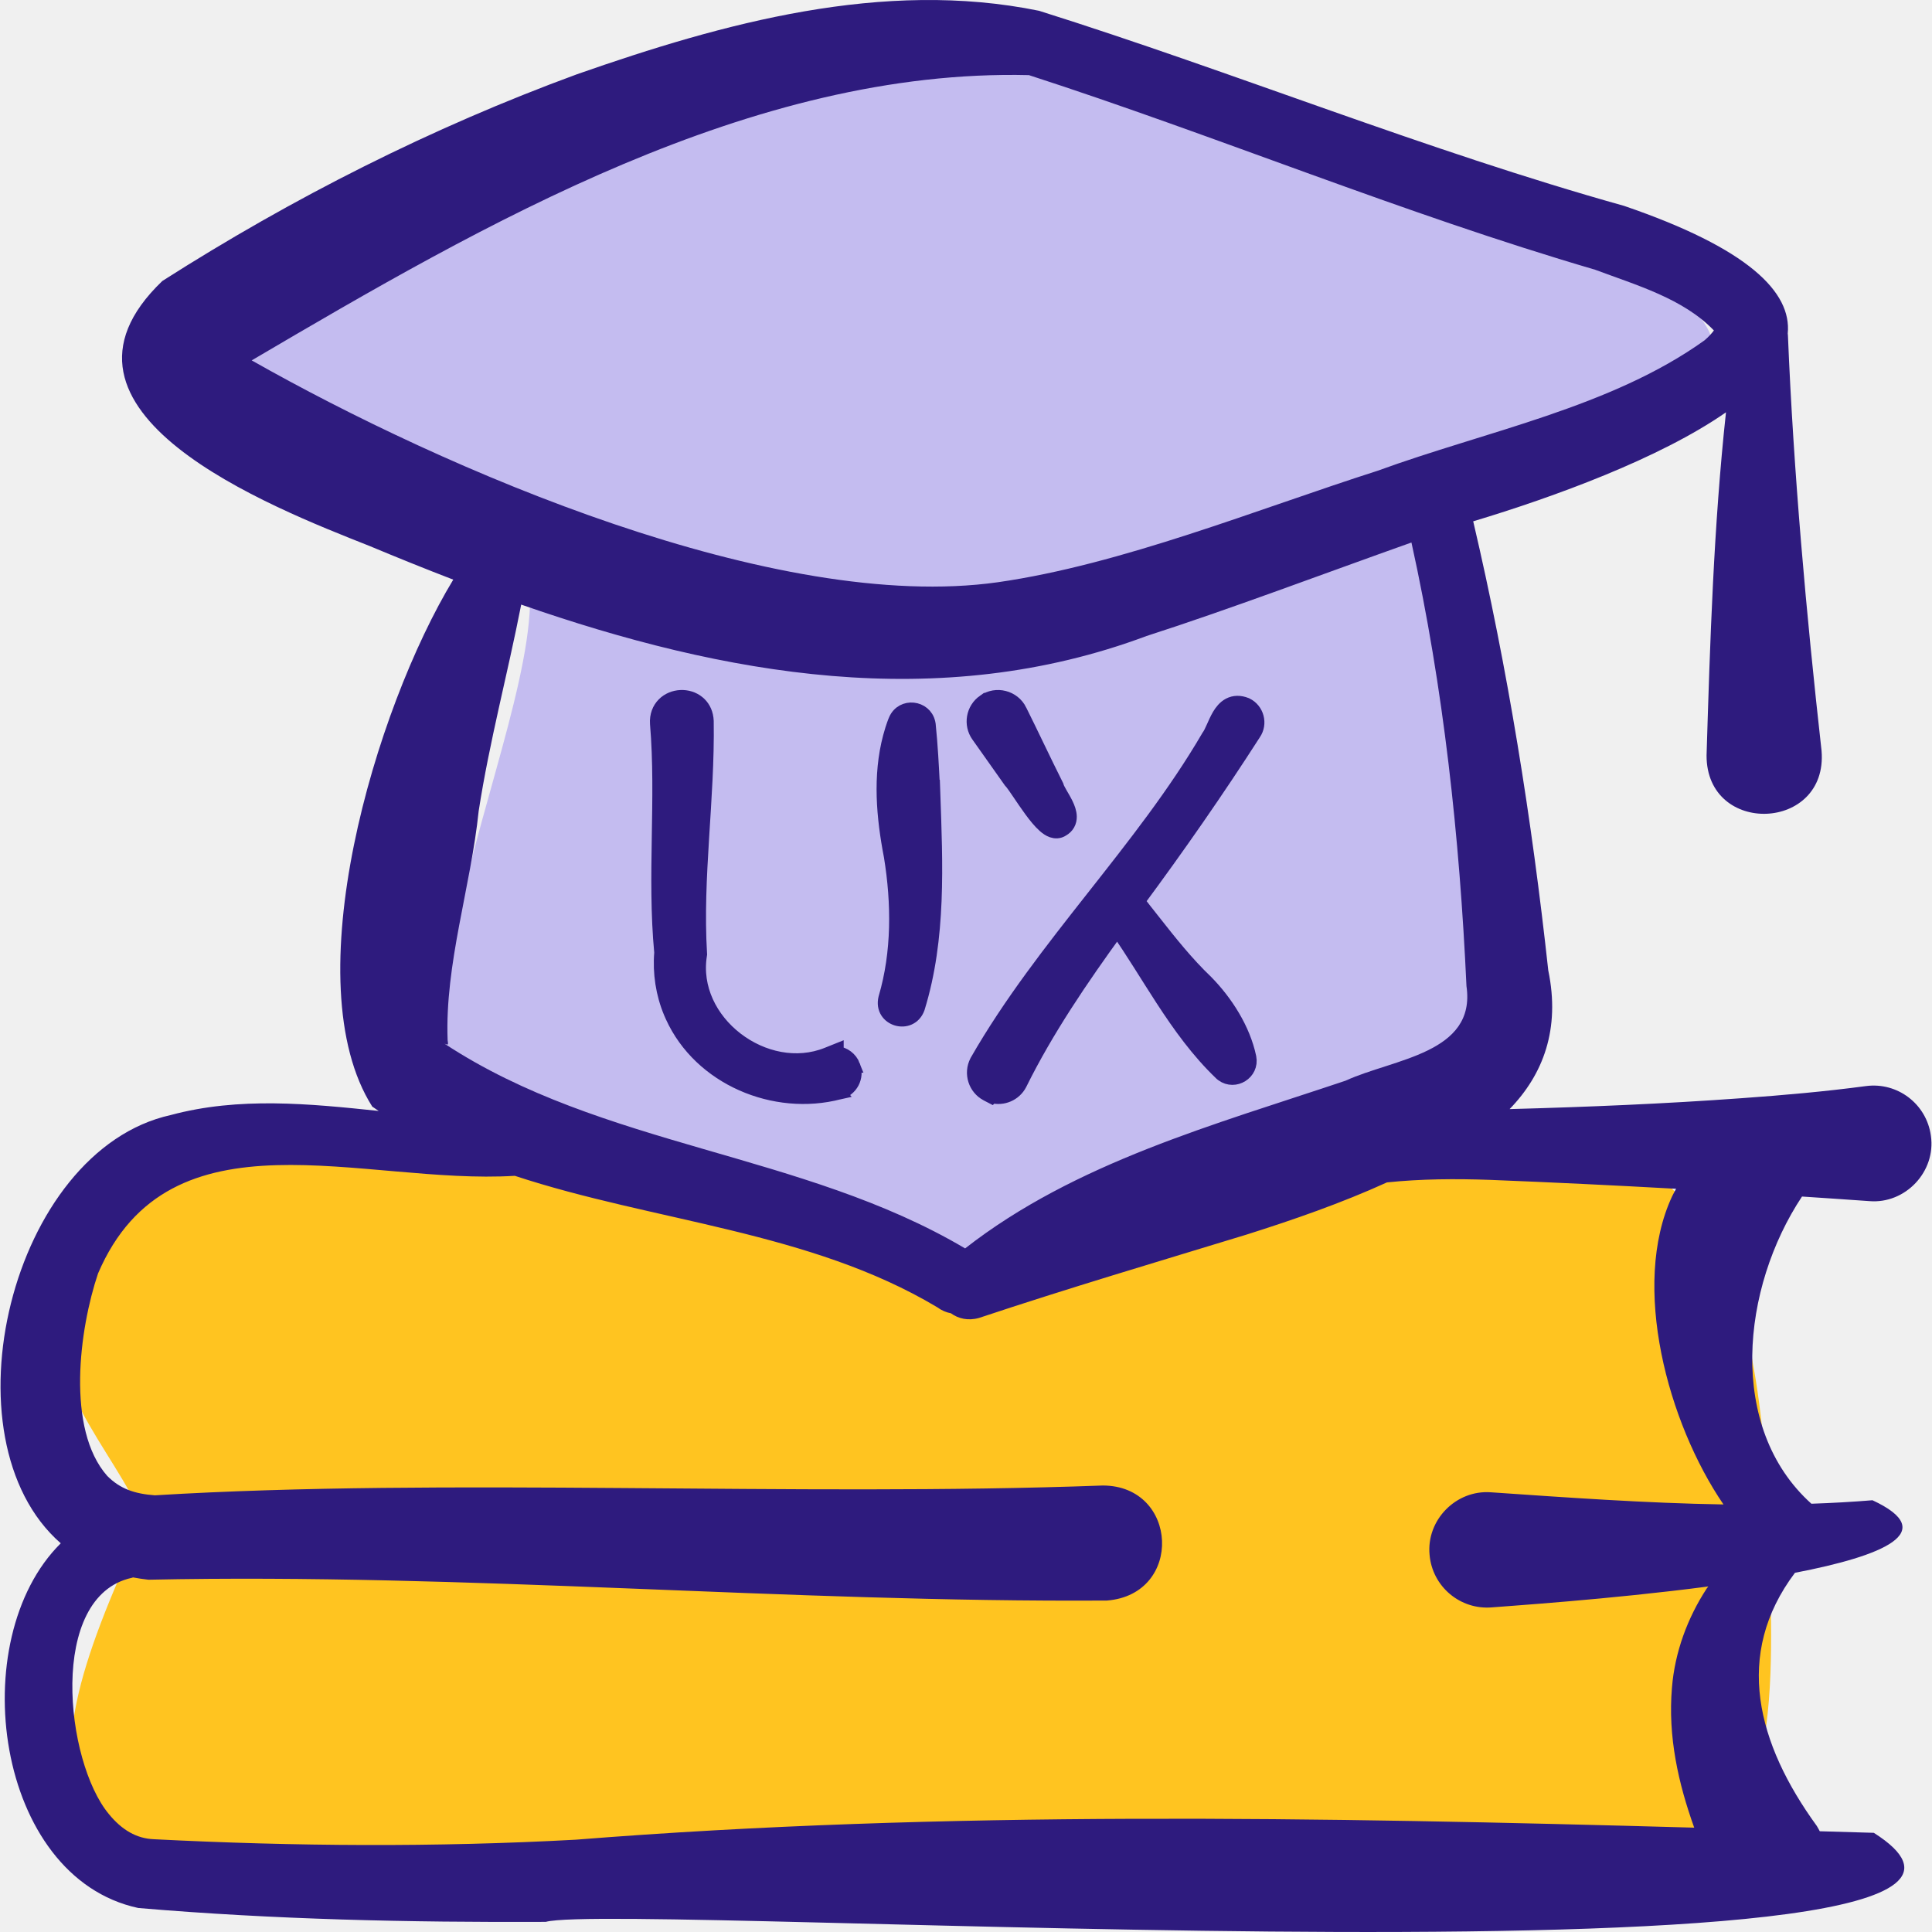
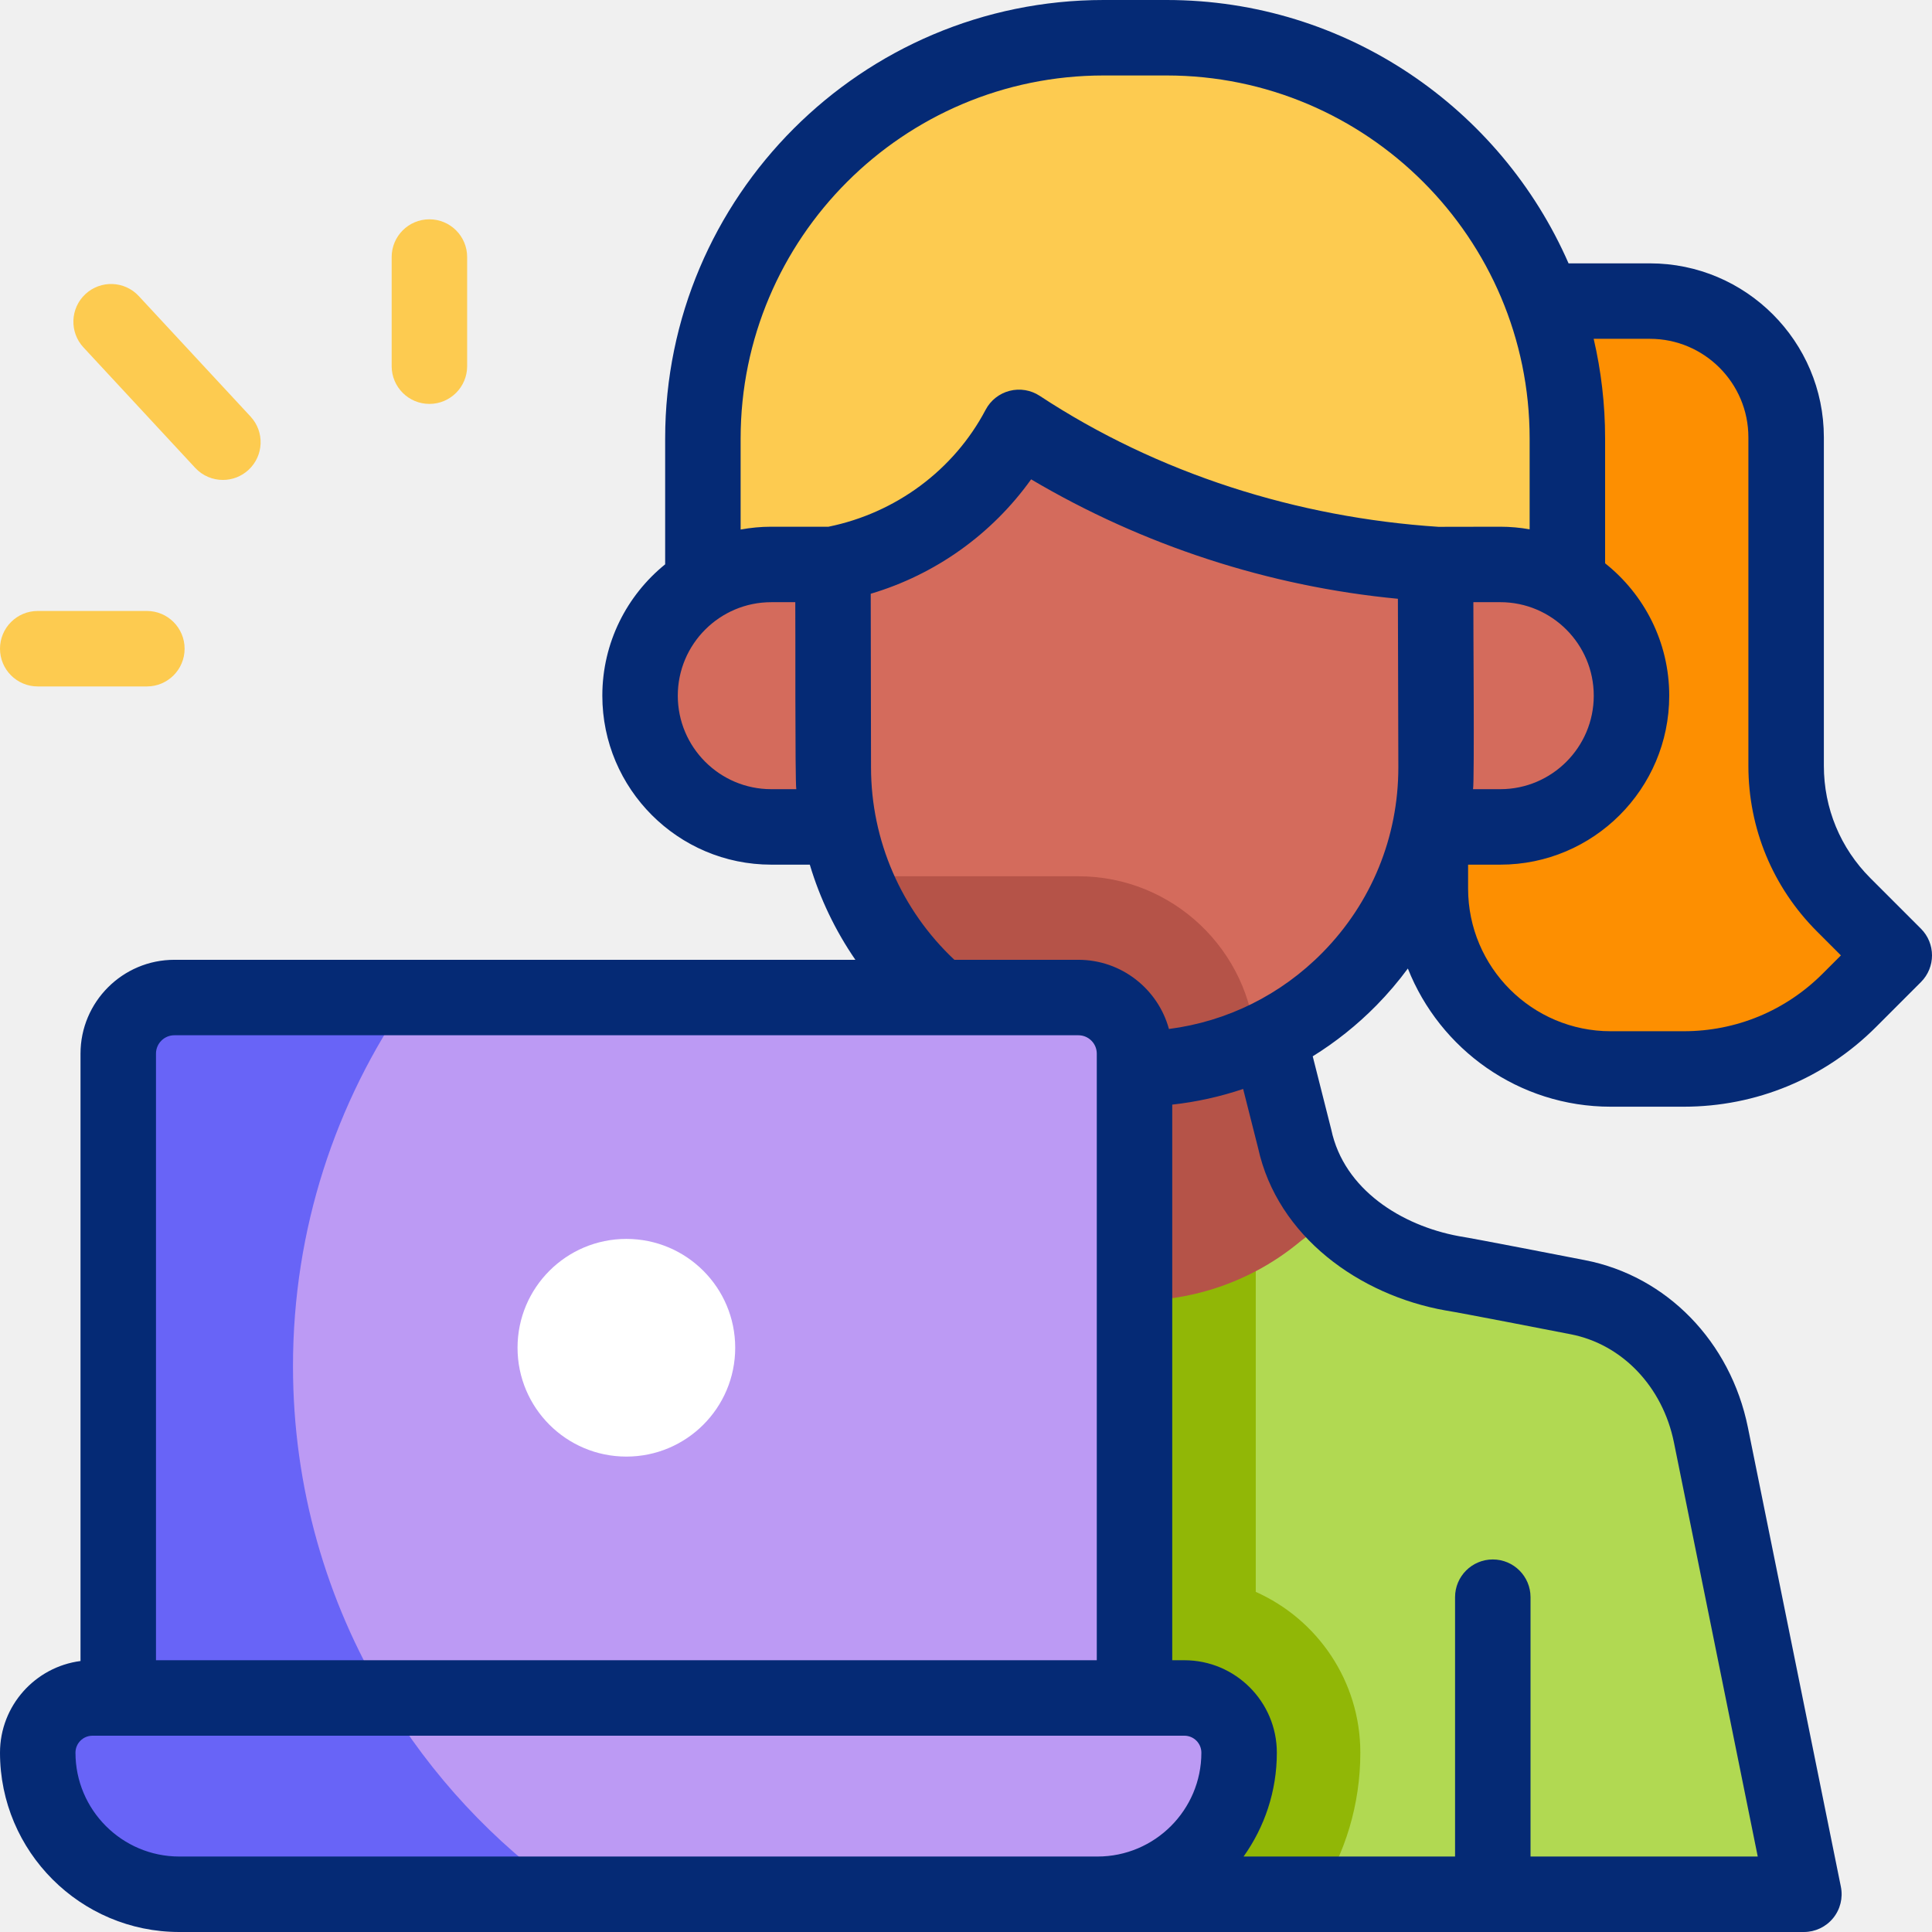
<svg xmlns="http://www.w3.org/2000/svg" width="140" height="140" viewBox="0 0 140 140" fill="none">
-   <g clip-path="url(#clip0_3388_1994)">
-     <path d="M128.277 114.104C127.827 95.492 125.889 78.83 102.695 82.021C87.216 84.032 -0.792 73.309 4.987 95.824C2.495 99.71 9.594 106.819 10.39 110.469C0.429 131.629 4.264 135.136 26.177 135.338C56.416 138.24 86.853 137.512 117.175 136.729C129.136 136.446 128.437 122.891 128.277 114.104Z" fill="#FFC420" style="fill:#FFC420;fill:color(display-p3 1 0.769 0.126);fill-opacity:1;" />
-     <path d="M124.141 25.43C124.871 16.271 68.343 -0.578 61.069 4.395C51.365 10.469 14.007 16.151 17.438 29.46C20.028 38.376 38.363 41.574 38.282 41.563C40.111 52.607 22.082 82.026 40.698 85.792C70.767 89.772 72.02 100.143 101.968 79.542C118.475 67.845 93.127 41.065 109.5 36.236C115.26 32.642 125.255 34.191 124.141 25.43Z" fill="#C4BCF0" style="fill:#C4BCF0;fill:color(display-p3 0.769 0.737 0.941);fill-opacity:1;" />
-     <path d="M76.988 60.117C76.739 60.285 76.464 60.274 76.246 60.2C76.035 60.128 75.843 59.989 75.683 59.848C75.356 59.562 75.014 59.136 74.701 58.709C74.384 58.277 74.072 57.81 73.812 57.426C73.606 57.121 73.447 56.893 73.338 56.753L73.245 56.644L73.219 56.617L73.196 56.585C72.662 55.834 71.633 54.38 71.022 53.512L70.872 53.301C70.305 52.501 70.495 51.389 71.299 50.823L71.3 50.824C72.183 50.194 73.444 50.519 73.915 51.492L73.915 51.493C74.348 52.359 74.793 53.283 75.237 54.203C75.683 55.125 76.127 56.044 76.559 56.903L76.581 56.948L76.595 56.996C76.621 57.09 76.7 57.248 76.843 57.496C76.97 57.717 77.139 57.996 77.269 58.266C77.396 58.528 77.526 58.855 77.528 59.182C77.53 59.355 77.496 59.543 77.395 59.72C77.299 59.89 77.158 60.02 76.988 60.117Z" fill="#2E1B7E" stroke="#2E1B7E" style="fill:#2E1B7E;fill:color(display-p3 0.18 0.106 0.494);fill-opacity:1;stroke:#2E1B7E;stroke:color(display-p3 0.18 0.106 0.494);stroke-opacity:1;" />
-     <path d="M73.918 78.541C73.529 79.296 72.673 79.65 71.886 79.439L71.853 79.471L71.528 79.303C70.658 78.853 70.318 77.783 70.768 76.914L70.777 76.894C73.189 72.684 76.196 68.852 79.183 65.06C82.177 61.257 85.151 57.495 87.549 53.386L87.561 53.364L87.576 53.344C87.681 53.2 87.783 52.986 87.91 52.701C88.028 52.437 88.167 52.114 88.334 51.833C88.499 51.555 88.73 51.251 89.067 51.072C89.433 50.879 89.85 50.872 90.29 51.048L90.307 51.054L90.322 51.062C91.102 51.437 91.366 52.438 90.876 53.149C88.221 57.286 85.384 61.362 82.464 65.308C82.816 65.769 83.177 66.229 83.538 66.682L83.541 66.685C84.775 68.256 85.999 69.798 87.416 71.15L87.428 71.162C88.838 72.602 90.106 74.565 90.537 76.617L90.538 76.623C90.761 77.752 89.474 78.527 88.584 77.877L88.5 77.81L88.481 77.792C86.804 76.19 85.473 74.33 84.239 72.435C83.124 70.721 82.102 69.004 80.959 67.367C78.375 70.931 75.841 74.648 73.922 78.533L73.918 78.541Z" fill="#2E1B7E" stroke="#2E1B7E" style="fill:#2E1B7E;fill:color(display-p3 0.18 0.106 0.494);fill-opacity:1;stroke:#2E1B7E;stroke:color(display-p3 0.18 0.106 0.494);stroke-opacity:1;" />
-     <path d="M64.892 52.161C65.389 51.031 67.021 51.226 67.281 52.381L67.302 52.496L67.304 52.504L67.305 52.513C67.461 54.018 67.535 55.517 67.612 57.005H67.622L67.639 57.487C67.815 62.574 68.078 67.977 66.525 73.02L66.522 73.031L66.519 73.042C65.984 74.535 63.764 73.894 64.152 72.324L64.158 72.303C65.122 69.027 65.103 65.456 64.549 62.057L64.445 61.498C63.947 58.691 63.747 55.694 64.638 52.863L64.64 52.855C64.692 52.697 64.802 52.36 64.892 52.161Z" fill="#2E1B7E" stroke="#2E1B7E" style="fill:#2E1B7E;fill:color(display-p3 0.18 0.106 0.494);fill-opacity:1;stroke:#2E1B7E;stroke:color(display-p3 0.18 0.106 0.494);stroke-opacity:1;" />
-     <path d="M49.32 50.502C49.759 50.481 50.221 50.608 50.586 50.907C50.914 51.176 51.138 51.565 51.201 52.048L51.219 52.26V52.268C51.263 55.102 51.056 57.937 50.883 60.737C50.709 63.547 50.568 66.328 50.735 69.097L50.738 69.151L50.73 69.206C50.342 71.604 51.496 73.855 53.358 75.29C55.222 76.726 57.723 77.291 59.948 76.394L60.636 76.118V76.305C61.16 76.362 61.635 76.703 61.838 77.23H61.837C62.156 78.045 61.669 78.966 60.821 79.167L60.822 79.168C60.818 79.169 60.814 79.169 60.81 79.17C60.809 79.17 60.808 79.172 60.807 79.172L60.806 79.171C56.137 80.386 50.752 78.153 48.708 73.653L48.588 73.379C48.015 72.014 47.786 70.502 47.909 69.029C47.647 66.253 47.684 63.464 47.73 60.705C47.776 57.923 47.83 55.173 47.602 52.448L47.601 52.44C47.562 51.856 47.754 51.369 48.098 51.025C48.432 50.691 48.882 50.522 49.32 50.502Z" fill="#2E1B7E" stroke="#2E1B7E" style="fill:#2E1B7E;fill:color(display-p3 0.18 0.106 0.494);fill-opacity:1;stroke:#2E1B7E;stroke:color(display-p3 0.18 0.106 0.494);stroke-opacity:1;" />
-     <path d="M135.461 87.038C138.071 87.255 140.297 84.899 139.919 82.302C139.612 80.007 137.504 78.395 135.209 78.702C132.25 79.097 129.224 79.365 126.204 79.579C120.608 79.986 115.001 80.218 109.392 80.369C111.826 77.858 113.079 74.57 112.192 70.31C111.001 59.376 109.267 48.495 106.754 37.777C112.583 36.024 120.275 33.22 125.071 29.878C124.179 38.132 123.918 46.455 123.664 54.742C123.652 60.602 132.481 60.265 131.997 54.406C130.89 44.514 129.966 34.208 129.559 24.288C129.556 24.25 129.551 24.213 129.546 24.176C129.845 21.172 126.697 18 117.686 14.918C103.329 10.901 89.525 5.262 75.295 0.782C63.996 -1.529 52.425 1.663 41.804 5.383C31.277 9.245 21.215 14.332 11.765 20.36C1.877 29.829 19.681 36.755 26.752 39.553C28.76 40.391 30.792 41.214 32.845 42.003C27.159 51.387 21.288 71.208 26.976 80.189C27.129 80.298 27.286 80.398 27.441 80.504C22.412 79.976 17.322 79.468 12.376 80.799C0.784 83.359 -4.258 104.268 4.403 111.833C-2.64 118.803 -0.359 136.033 10.021 138.261C19.854 139.098 29.666 139.31 39.546 139.266C45.029 137.765 154.789 144.865 135.783 132.813C134.48 132.775 133.174 132.737 131.867 132.699C131.801 132.571 131.73 132.442 131.65 132.312C127.316 126.342 125.612 119.893 130.069 113.971C136.492 112.735 140.61 111.008 135.687 108.713C134.22 108.835 132.743 108.914 131.261 108.966C125.12 103.446 126.201 93.305 130.58 86.706C132.205 86.814 133.83 86.921 135.461 87.038ZM18.239 26.115C35.066 16.218 54.492 4.957 74.56 5.444C88.142 9.839 101.616 15.456 115.581 19.543C118.577 20.663 121.987 21.64 124.194 23.946C124.082 24.104 123.844 24.383 123.524 24.656C116.761 29.514 107.634 31.259 99.825 34.114C91.085 36.908 81.3 40.903 72.301 42.192C56.24 44.456 32.234 34.046 18.239 26.115ZM32.436 75.366C32.229 69.865 34.118 64.274 34.686 58.773C35.469 53.71 36.773 48.895 37.768 43.811C52.469 48.935 68.034 51.717 83.084 46.087C89.062 44.165 95.976 41.548 102.279 39.312C104.612 49.866 105.769 60.67 106.266 71.456C106.984 76.346 100.966 76.72 97.507 78.31C88.056 81.489 77.913 84.231 69.936 90.465C58.147 83.487 43.66 83.162 32.214 75.63C32.47 75.724 32.498 75.756 32.436 75.366ZM103.592 112.667C103.789 114.968 105.815 116.673 108.116 116.476C109.142 116.386 116.601 115.906 123.792 114.961C123.755 115.007 123.718 115.053 123.684 115.096C122.281 117.235 121.362 119.731 121.156 122.295C120.854 125.849 121.617 129.222 122.769 132.439C95.853 131.688 68.41 131.187 41.727 133.311C31.571 133.866 21.324 133.795 11.16 133.278C9.888 133.23 8.829 132.601 7.893 131.459C4.711 127.645 3.459 115.667 9.547 114.336C9.581 114.327 9.61 114.315 9.643 114.306C10.005 114.373 10.373 114.432 10.757 114.472C33.889 113.985 56.962 116.132 80.213 115.982C85.771 115.54 85.403 107.647 79.906 107.646C57.565 108.472 32.334 107.071 11.223 108.356C9.769 108.249 8.707 107.896 7.767 106.946C4.781 103.557 5.746 96.302 7.104 92.28C12.321 80.108 26.283 85.883 37.307 85.204C47.39 88.53 58.683 89.209 67.898 94.718C68.235 94.964 68.576 95.105 68.908 95.165C69.442 95.555 70.151 95.726 70.945 95.502C77.407 93.347 83.835 91.448 90.356 89.455C93.74 88.385 97.228 87.173 100.504 85.681C102.983 85.424 105.483 85.41 107.972 85.498C112.482 85.677 116.969 85.893 121.456 86.144C121.354 86.327 121.256 86.511 121.165 86.696C118.16 93.159 120.849 103.099 124.889 109.018C119.251 108.925 113.58 108.518 108.03 108.137C105.506 107.954 103.353 110.144 103.592 112.667Z" fill="#2E1B7E" style="fill:#2E1B7E;fill:color(display-p3 0.18 0.106 0.494);fill-opacity:1;" />
+   <g clip-path="url(#clip0_3443_4850)">
+     <path d="M103.648 21.818H119.56C125.01 21.818 129.428 26.238 129.428 31.691V55.494C129.428 59.27 130.928 62.892 133.597 65.562L137.265 69.231L134.011 72.486C130.827 75.672 126.508 77.462 122.004 77.462H116.718C109.5 77.462 103.649 71.608 103.649 64.387V21.818H103.648Z" fill="#FD8F01" style="fill:#FD8F01;fill:color(display-p3 0.992 0.561 0.004);fill-opacity:1;" />
+     <path d="M110.296 53.966H54.216C52.411 53.966 50.935 52.489 50.935 50.684V31.656C50.935 15.749 63.949 2.734 79.856 2.734H84.656C100.563 2.734 113.577 15.749 113.577 31.656V50.685C113.577 52.489 112.101 53.966 110.296 53.966Z" fill="#FDCB50" style="fill:#FDCB50;fill:color(display-p3 0.992 0.796 0.314);fill-opacity:1;" />
+     <path d="M108.718 40.902C113.968 40.902 118.224 45.16 118.224 50.412C118.224 55.664 113.968 59.922 108.718 59.922H55.887C50.637 59.922 46.381 55.664 46.381 50.412C46.381 45.16 50.637 40.902 55.887 40.902H108.718Z" fill="#D46B5C" style="fill:#D46B5C;fill:color(display-p3 0.831 0.42 0.361);fill-opacity:1;" />
+     <path d="M58.141 137.265L130.717 137.266L126.463 116.249L123.979 103.978C122.945 98.868 119.137 94.93 114.333 94L107.144 92.609L105.212 92.266C101.999 91.695 99.031 90.172 96.692 87.895L96.151 87.369C95.081 85.977 94.276 84.338 93.819 82.532L92.115 75.794L72.387 75.476L70.603 82.532C70.146 84.34 69.34 85.981 68.268 87.373C66.126 89.659 63.378 91.273 60.359 92.035L58.141 137.265Z" fill="#B55348" style="fill:#B55348;fill:color(display-p3 0.71 0.326 0.282);fill-opacity:1;" />
+     <path d="M130.717 137.266H58.142L60.357 92.036C61.867 91.654 63.309 91.058 64.64 90.276C65.708 89.647 66.702 88.901 67.606 88.036L70.274 89.793C75.663 94.402 83.047 97.409 89.334 94.862L90.999 92.117C92.142 91.515 93.237 90.785 94.262 89.927L96.802 88C99.122 90.218 102.049 91.704 105.211 92.266L107.144 92.61L114.332 94.002C119.137 94.93 122.945 98.869 123.98 103.979L126.462 116.249L130.717 137.266Z" fill="#B1D952" style="fill:#B1D952;fill:color(display-p3 0.694 0.851 0.322);fill-opacity:1;" />
+     <path d="M60.358 40.902L61.298 40.678C66.679 39.395 71.248 35.858 73.84 30.969C82.162 36.401 91.678 39.729 101.57 40.669L104.024 40.902L104.064 55.612C104.064 67.679 94.285 77.461 82.224 77.461C70.162 77.461 60.384 67.679 60.384 55.612L60.358 40.902Z" fill="#D46B5C" style="fill:#D46B5C;fill:color(display-p3 0.831 0.42 0.361);fill-opacity:1;" />
+     <path d="M90.979 75.634C88.299 76.812 85.337 77.462 82.224 77.462C76.194 77.462 70.734 75.016 66.783 71.062C64.652 68.932 62.958 66.362 61.855 63.498H78.146C84.994 63.498 90.606 68.879 90.979 75.634Z" fill="#B55348" style="fill:#B55348;fill:color(display-p3 0.71 0.326 0.282);fill-opacity:1;" />
+     <path d="M98.575 127.005C98.575 130.78 97.472 134.303 95.569 137.266H58.142L60.357 92.036C61.867 91.654 63.309 91.058 64.64 90.276C65.708 89.647 66.702 88.9 67.606 88.036L70.274 89.793C76.15 94.82 84.386 95.602 90.998 92.115V115.354C95.459 117.339 98.575 121.814 98.575 127.005Z" fill="#91B706" style="fill:#91B706;fill:color(display-p3 0.569 0.718 0.024);fill-opacity:1;" />
+     <path d="M78.162 72.285H12.618C10.381 72.285 8.568 74.098 8.568 76.335V123.041H82.211V76.335C82.211 74.098 80.398 72.285 78.162 72.285Z" fill="#BC9AF4" style="fill:#BC9AF4;fill:color(display-p3 0.737 0.604 0.957);fill-opacity:1;" />
+     <path d="M21.231 98.996C21.231 107.789 23.658 116.015 27.878 123.041H8.568V76.35C8.568 74.105 10.389 72.284 12.634 72.284H29.602C24.325 79.856 21.231 89.065 21.231 98.996Z" fill="#6864F7" style="fill:#6864F7;fill:color(display-p3 0.408 0.392 0.969);fill-opacity:1;" />
+     <path d="M12.994 137.266H79.531C85.197 137.266 89.791 132.672 89.791 127.006C89.791 124.816 88.016 123.042 85.826 123.042H6.699C4.509 123.042 2.734 124.816 2.734 127.006C2.734 132.672 7.328 137.266 12.994 137.266Z" fill="#BC9AF4" style="fill:#BC9AF4;fill:color(display-p3 0.737 0.604 0.957);fill-opacity:1;" />
+     <path d="M41.103 137.265H12.995C10.161 137.265 7.597 136.118 5.738 134.262C3.882 132.403 2.734 129.839 2.734 127.005C2.734 124.817 4.508 123.041 6.699 123.041H27.878C31.247 128.655 35.763 133.507 41.103 137.265Z" fill="#6864F7" style="fill:#6864F7;fill:color(display-p3 0.408 0.392 0.969);fill-opacity:1;" />
+     <path d="M45.39 105.55C49.745 105.55 53.276 102.019 53.276 97.663C53.276 93.307 49.745 89.776 45.39 89.776C41.034 89.776 37.503 93.307 37.503 97.663C37.503 102.019 41.034 105.55 45.39 105.55Z" fill="white" style="fill:white;fill-opacity:1;" />
+     <path d="M139.2 67.298L135.531 63.629C133.36 61.456 132.164 58.567 132.164 55.494V31.691C132.164 24.739 126.51 19.084 119.56 19.084H113.664C108.756 7.862 97.549 0 84.538 0H79.974C62.454 0 48.2 14.254 48.2 31.774V40.893C45.425 43.139 43.647 46.571 43.647 50.412C43.647 57.163 49.138 62.656 55.887 62.656H58.681C59.415 65.11 60.529 67.437 61.984 69.551H12.634C8.885 69.551 5.834 72.602 5.834 76.351V120.364C2.548 120.79 0 123.605 0 127.006C0 134.171 5.829 140 12.994 140C44.69 140 99.596 139.999 130.717 140C131.537 140 132.314 139.632 132.833 138.997C133.353 138.362 133.56 137.527 133.397 136.723L126.659 103.435C125.4 97.217 120.766 92.459 114.853 91.316C113.389 91.035 107.024 89.786 105.691 89.573C101.572 88.806 97.392 86.209 96.47 81.861L95.125 76.544C96.788 75.514 98.339 74.279 99.744 72.851C100.572 72.009 101.33 71.116 102.019 70.182C104.336 76.04 110.049 80.196 116.718 80.196H122.004C127.271 80.196 132.222 78.144 135.945 74.419L139.199 71.164C140.267 70.097 140.267 68.366 139.2 67.298ZM106.766 43.636H108.718C112.452 43.636 115.49 46.676 115.49 50.412C115.49 54.148 112.452 57.187 108.718 57.187H106.742C106.854 56.659 106.751 44.55 106.766 43.636ZM53.669 31.774C53.669 17.269 65.469 5.469 79.974 5.469H84.538C99.042 5.469 110.843 17.269 110.843 31.774V38.356C110.152 38.235 109.443 38.168 108.718 38.168C108.718 38.168 104.29 38.173 104.238 38.176C93.998 37.501 83.927 34.332 75.335 28.68C74.692 28.26 73.901 28.13 73.157 28.322C72.413 28.514 71.784 29.01 71.425 29.689C69.108 34.085 64.895 37.176 60.037 38.168H55.886C55.129 38.168 54.389 38.241 53.669 38.373V31.774ZM55.887 57.187C52.153 57.187 49.115 54.148 49.115 50.412C49.115 46.676 52.153 43.637 55.887 43.637H57.629C57.648 44.58 57.605 56.643 57.702 57.187H55.887ZM12.634 75.019H78.145C78.88 75.019 79.477 75.617 79.477 76.351V120.307H11.303V76.351C11.303 75.617 11.9 75.019 12.634 75.019ZM5.469 127.006C5.469 126.328 6.021 125.776 6.699 125.776H85.826C86.504 125.776 87.056 126.327 87.056 127.006C87.056 131.155 83.681 134.531 79.531 134.531H12.994C8.845 134.531 5.469 131.155 5.469 127.006ZM91.169 83.202C92.577 89.619 98.521 93.852 104.734 94.958C105.982 95.155 112.436 96.42 113.814 96.685C117.544 97.406 120.481 100.482 121.299 104.52L127.373 134.531H110.908V115.739C110.908 114.229 109.684 113.004 108.174 113.004C106.663 113.004 105.439 114.229 105.439 115.739V134.531H90.114C91.63 132.406 92.525 129.809 92.525 127.006C92.525 123.312 89.52 120.307 85.826 120.307H84.945V80.045C86.708 79.851 88.427 79.467 90.083 78.91L91.169 83.202ZM95.845 69.017C92.819 72.094 88.923 74.019 84.706 74.564C83.918 71.679 81.276 69.551 78.145 69.551H69.158C65.314 65.941 63.118 60.905 63.118 55.608L63.096 43.026C67.798 41.629 71.885 38.7 74.719 34.735C82.808 39.519 91.938 42.499 101.297 43.39L101.329 55.613C101.33 60.659 99.382 65.42 95.845 69.017ZM132.078 70.553C129.387 73.245 125.81 74.727 122.005 74.727H116.718C111.02 74.727 106.384 70.089 106.384 64.387V62.656H108.718C115.468 62.656 120.959 57.163 120.959 50.411C120.959 46.528 119.14 43.064 116.312 40.819V31.774C116.312 29.291 116.025 26.873 115.484 24.552H119.561C123.494 24.552 126.695 27.755 126.695 31.691V55.494C126.695 60.027 128.46 64.289 131.664 67.495L133.4 69.231L132.078 70.553Z" fill="#052A75" style="fill:#052A75;fill:color(display-p3 0.02 0.165 0.459);fill-opacity:1;" />
+     <path d="M10.056 21.454C9.03 20.347 7.3 20.282 6.192 21.309C5.085 22.336 5.02 24.066 6.047 25.173L14.146 33.904C14.685 34.484 15.417 34.778 16.152 34.778C16.817 34.778 17.484 34.537 18.01 34.048C19.118 33.022 19.183 31.291 18.155 30.184L10.056 21.454Z" fill="#FDCB50" style="fill:#FDCB50;fill:color(display-p3 0.992 0.796 0.314);fill-opacity:1;" />
+     <path d="M10.643 44.273H2.734C1.224 44.273 0 45.498 0 47.008C0 48.518 1.224 49.742 2.734 49.742H10.643C12.153 49.742 13.377 48.518 13.377 47.008C13.377 45.498 12.153 44.273 10.643 44.273Z" fill="#FDCB50" style="fill:#FDCB50;fill:color(display-p3 0.992 0.796 0.314);fill-opacity:1;" />
+     <path d="M31.116 15.892C29.606 15.892 28.382 17.116 28.382 18.626V26.534C28.382 28.044 29.606 29.269 31.116 29.269C32.626 29.269 33.851 28.044 33.851 26.534V18.626C33.851 17.116 32.626 15.892 31.116 15.892Z" fill="#FDCB50" style="fill:#FDCB50;fill:color(display-p3 0.992 0.796 0.314);fill-opacity:1;" />
  </g>
  <defs>
-     <clipPath id="clip0_3388_1994">
+     <clipPath id="clip0_3443_4850">
      <rect width="140" height="140" fill="white" style="fill:white;fill-opacity:1;" />
    </clipPath>
  </defs>
</svg>
